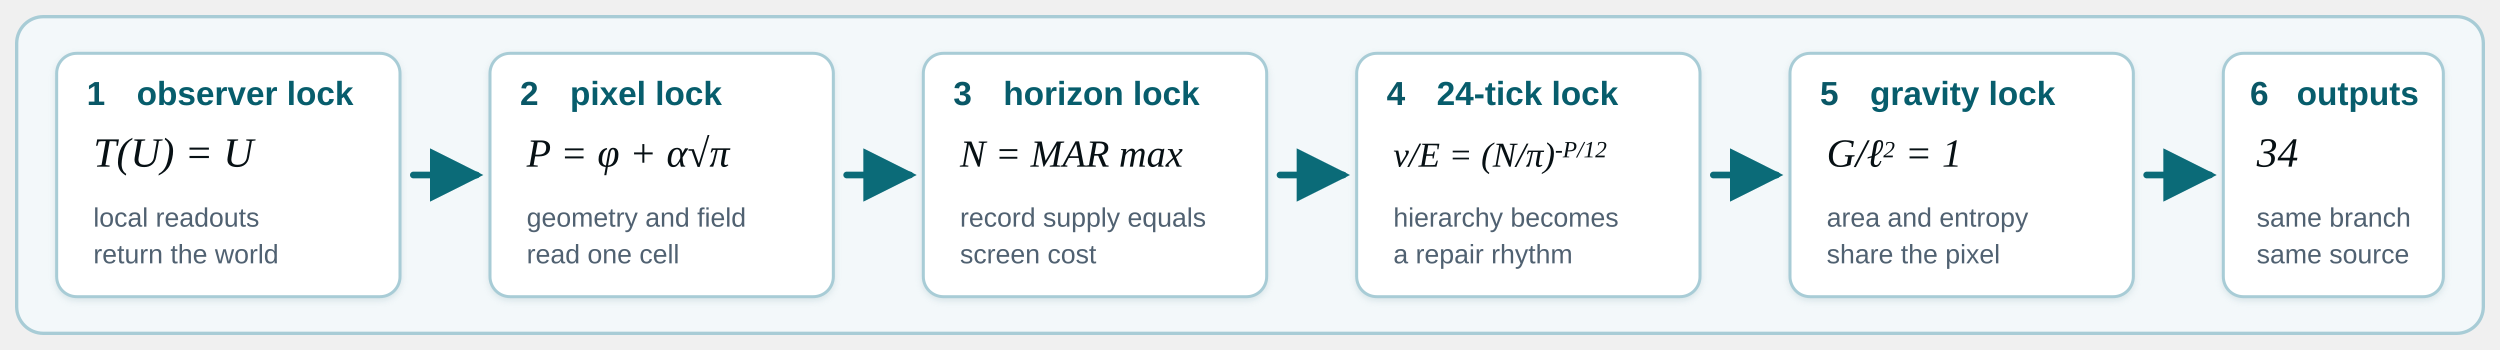
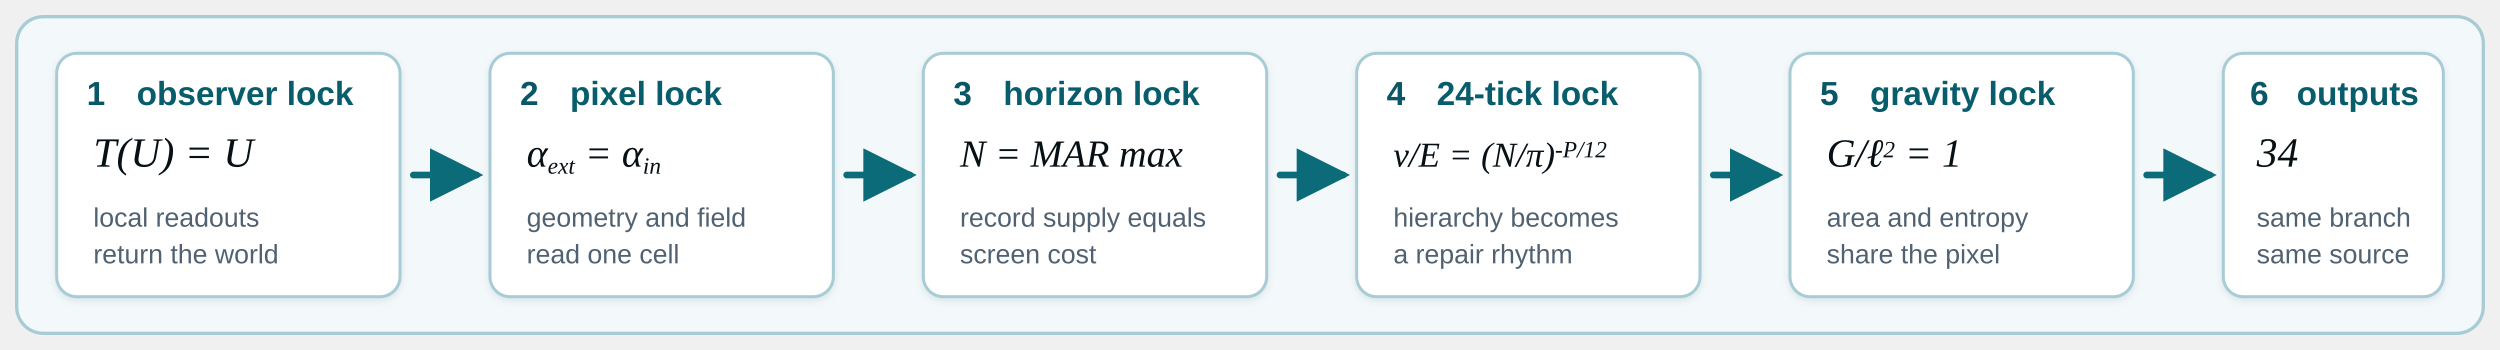
<svg xmlns="http://www.w3.org/2000/svg" width="1500" height="210" viewBox="0 0 1500 210" role="img" aria-labelledby="title desc">
  <defs>
    <marker id="arrow" markerWidth="10" markerHeight="10" refX="8" refY="5" orient="auto" markerUnits="strokeWidth">
      <path d="M1,1 L9,5 L1,9 Z" fill="#0b6b78" />
    </marker>
    <filter id="shadow" x="-4%" y="-6%" width="108%" height="112%">
      <feDropShadow dx="0" dy="1.6" stdDeviation="1.8" flood-color="#b7cdd4" flood-opacity="0.46" />
    </filter>
    <style>
      .bg { fill: #f3f8fa; stroke: #a8ccd6; stroke-width: 2; }
      .box { fill: #ffffff; stroke: #a8ccd6; stroke-width: 1.8; filter: url(#shadow); }
      .num { fill: #095766; font-family: "Helvetica Neue", Arial, sans-serif; font-weight: 700; }
      .head { fill: #075d6c; font-family: "Helvetica Neue", Arial, sans-serif; font-weight: 700; }
      .body { fill: #506171; font-family: "Helvetica Neue", Arial, sans-serif; }
      .math { fill: #071014; font-family: "Times New Roman", Times, serif; font-style: italic; }
      .arrow { fill: none; stroke: #0b6b78; stroke-width: 4; stroke-linecap: round; marker-end: url(#arrow); }
    </style>
  </defs>
  <rect x="10" y="10" width="1480" height="190" rx="16" class="bg" />
  <g transform="translate(34,32)">
    <rect x="0" y="0" width="206" height="146" rx="12" class="box" />
    <text x="18" y="31" class="num" font-size="20">1</text>
    <text x="48" y="31" class="head" font-size="20">observer lock</text>
    <text x="22" y="68" class="math" font-size="25">T(U) = U</text>
    <text x="22" y="104" class="body" font-size="16">local readouts</text>
    <text x="22" y="126" class="body" font-size="16">return the world</text>
  </g>
  <path d="M248,105 L286,105" class="arrow" />
  <g transform="translate(294,32)">
    <rect x="0" y="0" width="206" height="146" rx="12" class="box" />
    <text x="18" y="31" class="num" font-size="20">2</text>
    <text x="48" y="31" class="head" font-size="20">pixel lock</text>
-     <text x="22" y="68" class="math" font-size="24">P = φ + α√π</text>
+     <text x="22" y="68" class="math" font-size="24">α<tspan baseline-shift="-30%" font-size="14">ext</tspan> = α<tspan baseline-shift="-30%" font-size="14">in</tspan>
+     </text>
    <text x="22" y="104" class="body" font-size="16">geometry and field</text>
    <text x="22" y="126" class="body" font-size="16">read one cell</text>
  </g>
  <path d="M508,105 L546,105" class="arrow" />
  <g transform="translate(554,32)">
    <rect x="0" y="0" width="206" height="146" rx="12" class="box" />
    <text x="18" y="31" class="num" font-size="20">3</text>
    <text x="48" y="31" class="head" font-size="20">horizon lock</text>
    <text x="22" y="68" class="math" font-size="23">N = MAR max</text>
    <text x="22" y="104" class="body" font-size="16">record supply equals</text>
    <text x="22" y="126" class="body" font-size="16">screen cost</text>
  </g>
  <path d="M768,105 L806,105" class="arrow" />
  <g transform="translate(814,32)">
    <rect x="0" y="0" width="206" height="146" rx="12" class="box" />
    <text x="18" y="31" class="num" font-size="20">4</text>
    <text x="48" y="31" class="head" font-size="20">24-tick lock</text>
    <text x="22" y="68" class="math" font-size="21">v/E = (N/π)<tspan baseline-shift="super" font-size="14">-P/12</tspan>
    </text>
    <text x="22" y="104" class="body" font-size="16">hierarchy becomes</text>
    <text x="22" y="126" class="body" font-size="16">a repair rhythm</text>
  </g>
  <path d="M1028,105 L1066,105" class="arrow" />
  <g transform="translate(1074,32)">
    <rect x="0" y="0" width="206" height="146" rx="12" class="box" />
    <text x="18" y="31" class="num" font-size="20">5</text>
    <text x="48" y="31" class="head" font-size="20">gravity lock</text>
    <text x="22" y="68" class="math" font-size="24">G/ℓ<tspan baseline-shift="super" font-size="14">2</tspan> = 1</text>
    <text x="22" y="104" class="body" font-size="16">area and entropy</text>
    <text x="22" y="126" class="body" font-size="16">share the pixel</text>
  </g>
  <path d="M1288,105 L1326,105" class="arrow" />
  <g transform="translate(1334,32)">
    <rect x="0" y="0" width="132" height="146" rx="12" class="box" />
    <text x="16" y="31" class="num" font-size="20">6</text>
    <text x="44" y="31" class="head" font-size="20">outputs</text>
    <text x="20" y="68" class="math" font-size="25">34</text>
    <text x="20" y="104" class="body" font-size="16">same branch</text>
    <text x="20" y="126" class="body" font-size="16">same source</text>
  </g>
</svg>
